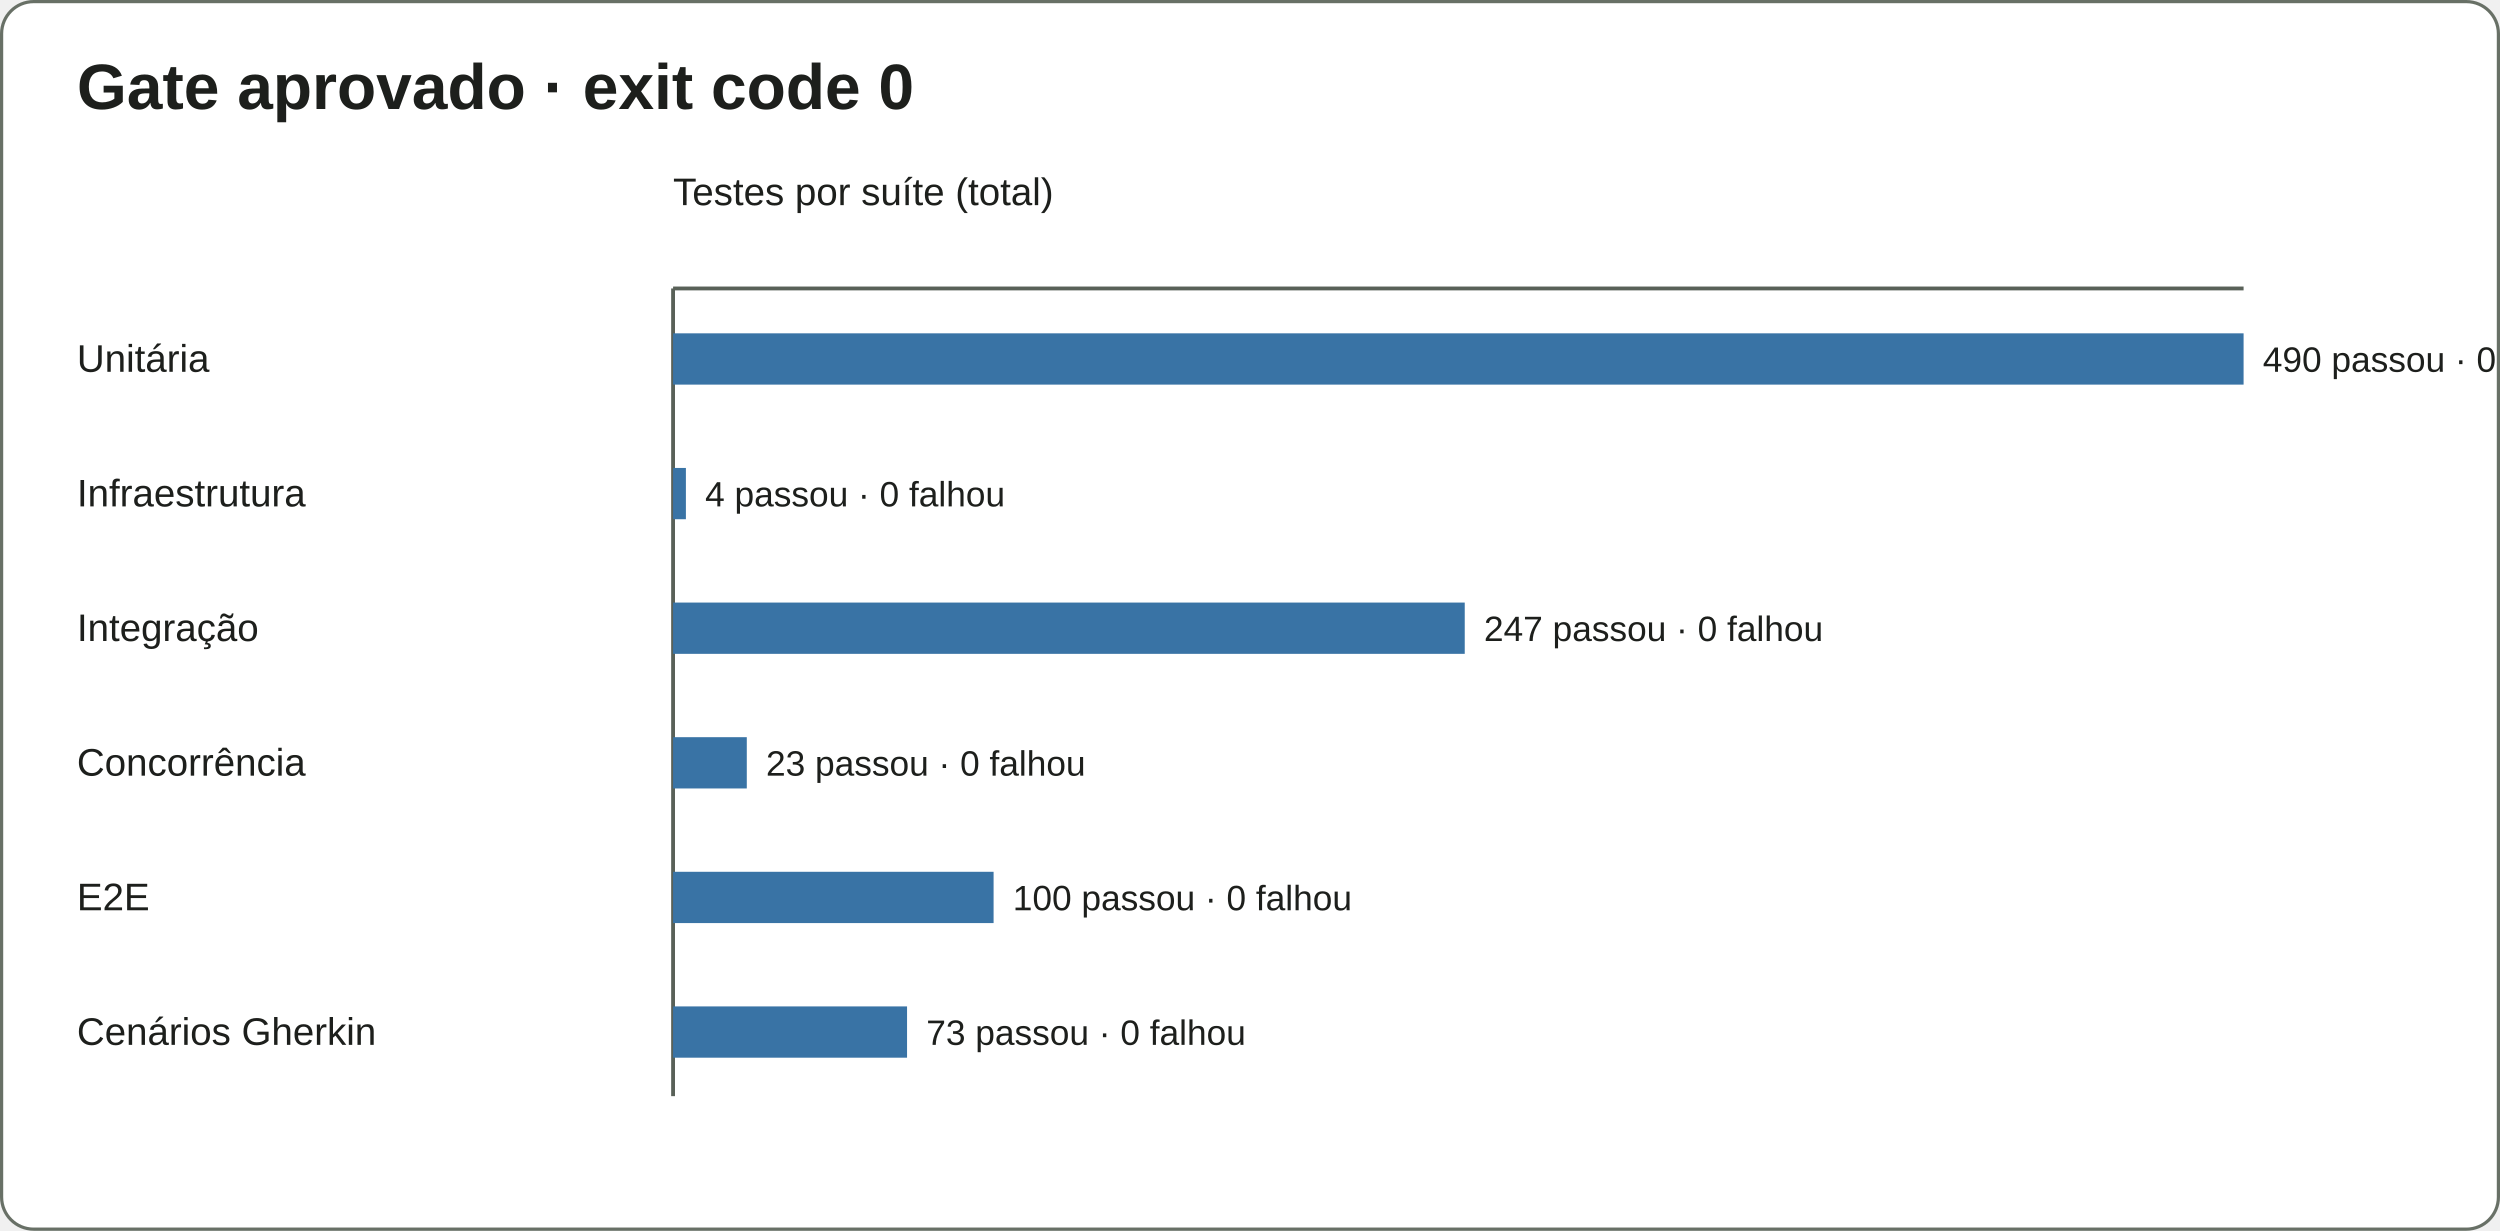
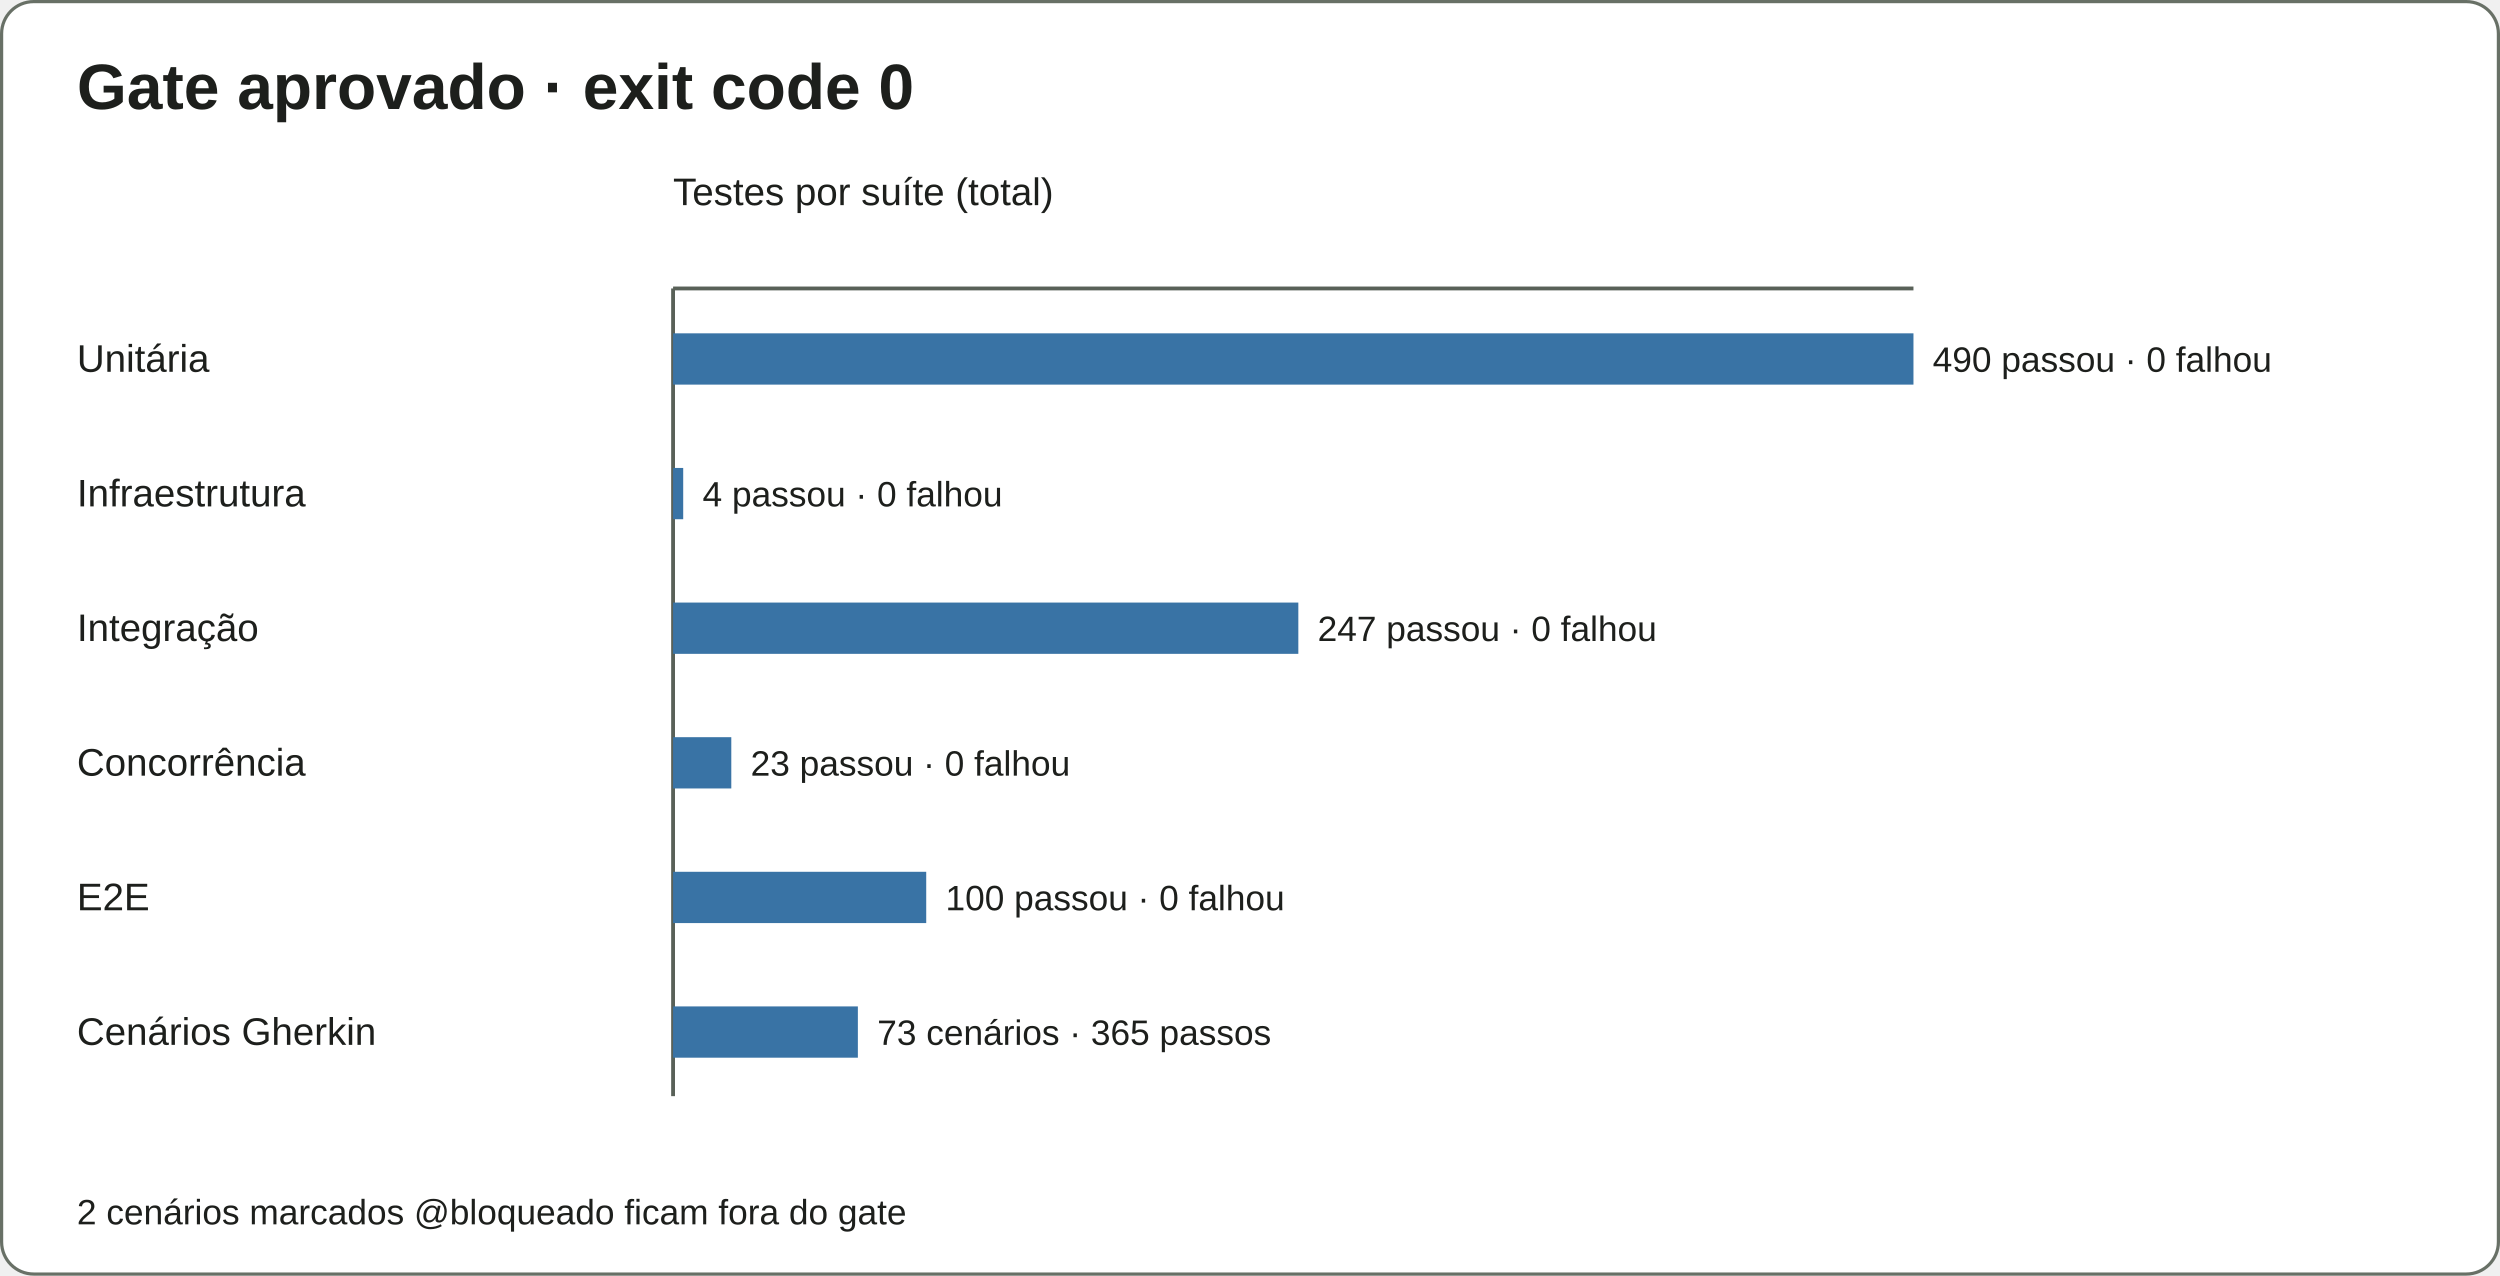
- <svg xmlns="http://www.w3.org/2000/svg" width="780" height="384" viewBox="0 0 780 384" role="img" aria-label="Gate aprovado · exit code 0" font-family="Arial, Helvetica, sans-serif">
-   <rect x="0.5" y="0.5" width="779" height="383" rx="10" fill="#ffffff" stroke="#687066" />
+ <svg xmlns="http://www.w3.org/2000/svg" width="780" height="398" viewBox="0 0 780 398" role="img" aria-label="Gate aprovado · exit code 0" font-family="Arial, Helvetica, sans-serif">
+   <rect x="0.5" y="0.5" width="779" height="397" rx="10" fill="#ffffff" stroke="#687066" />
  <text x="24" y="34" font-size="20" font-weight="700" fill="#1d1f1c">Gate aprovado · exit code 0</text>
  <text x="210.0" y="64.0" text-anchor="start" font-size="12" fill="#1d1f1c">Testes por suíte (total)</text>
-   <path d="M 210 90 H 700 M 210 90 V 342" fill="none" stroke="#596158" stroke-width="1.2" />
+   <path d="M 210 90 H 597 M 210 90 V 342" fill="none" stroke="#596158" stroke-width="1.2" />
  <text x="24.0" y="116.0" text-anchor="start" font-size="12" fill="#1d1f1c">Unitária</text>
-   <rect x="210" y="104" width="490" height="16" fill="#3973a5" />
-   <text x="706.0" y="116.0" text-anchor="start" font-size="11" fill="#1d1f1c">490 passou · 0 falhou</text>
+   <rect x="210" y="104" width="387" height="16" fill="#3973a5" />
+   <text x="603.0" y="116.0" text-anchor="start" font-size="11" fill="#1d1f1c">490 passou · 0 falhou</text>
  <text x="24.0" y="158.0" text-anchor="start" font-size="12" fill="#1d1f1c">Infraestrutura</text>
-   <rect x="210" y="146" width="4" height="16" fill="#3973a5" />
-   <text x="220.0" y="158.0" text-anchor="start" font-size="11" fill="#1d1f1c">4 passou · 0 falhou</text>
+   <rect x="210" y="146" width="3.159" height="16" fill="#3973a5" />
+   <text x="219.2" y="158.0" text-anchor="start" font-size="11" fill="#1d1f1c">4 passou · 0 falhou</text>
  <text x="24.0" y="200.0" text-anchor="start" font-size="12" fill="#1d1f1c">Integração</text>
-   <rect x="210" y="188" width="247" height="16" fill="#3973a5" />
-   <text x="463.0" y="200.0" text-anchor="start" font-size="11" fill="#1d1f1c">247 passou · 0 falhou</text>
+   <rect x="210" y="188" width="195.08" height="16" fill="#3973a5" />
+   <text x="411.1" y="200.0" text-anchor="start" font-size="11" fill="#1d1f1c">247 passou · 0 falhou</text>
  <text x="24.0" y="242.0" text-anchor="start" font-size="12" fill="#1d1f1c">Concorrência</text>
-   <rect x="210" y="230" width="23" height="16" fill="#3973a5" />
-   <text x="239.0" y="242.0" text-anchor="start" font-size="11" fill="#1d1f1c">23 passou · 0 falhou</text>
+   <rect x="210" y="230" width="18.165" height="16" fill="#3973a5" />
+   <text x="234.2" y="242.0" text-anchor="start" font-size="11" fill="#1d1f1c">23 passou · 0 falhou</text>
  <text x="24.0" y="284.0" text-anchor="start" font-size="12" fill="#1d1f1c">E2E</text>
-   <rect x="210" y="272" width="100" height="16" fill="#3973a5" />
-   <text x="316.0" y="284.0" text-anchor="start" font-size="11" fill="#1d1f1c">100 passou · 0 falhou</text>
+   <rect x="210" y="272" width="78.98" height="16" fill="#3973a5" />
+   <text x="295.0" y="284.0" text-anchor="start" font-size="11" fill="#1d1f1c">100 passou · 0 falhou</text>
  <text x="24.0" y="326.0" text-anchor="start" font-size="12" fill="#1d1f1c">Cenários Gherkin</text>
-   <rect x="210" y="314" width="73" height="16" fill="#3973a5" />
-   <text x="289.0" y="326.0" text-anchor="start" font-size="11" fill="#1d1f1c">73 passou · 0 falhou</text>
+   <rect x="210" y="314" width="57.655" height="16" fill="#3973a5" />
+   <text x="273.7" y="326.0" text-anchor="start" font-size="11" fill="#1d1f1c">73 cenários · 365 passos</text>
+   <text x="24.0" y="382.0" text-anchor="start" font-size="11" fill="#1d1f1c">2 cenários marcados @bloqueado ficam fora do gate</text>
</svg>
